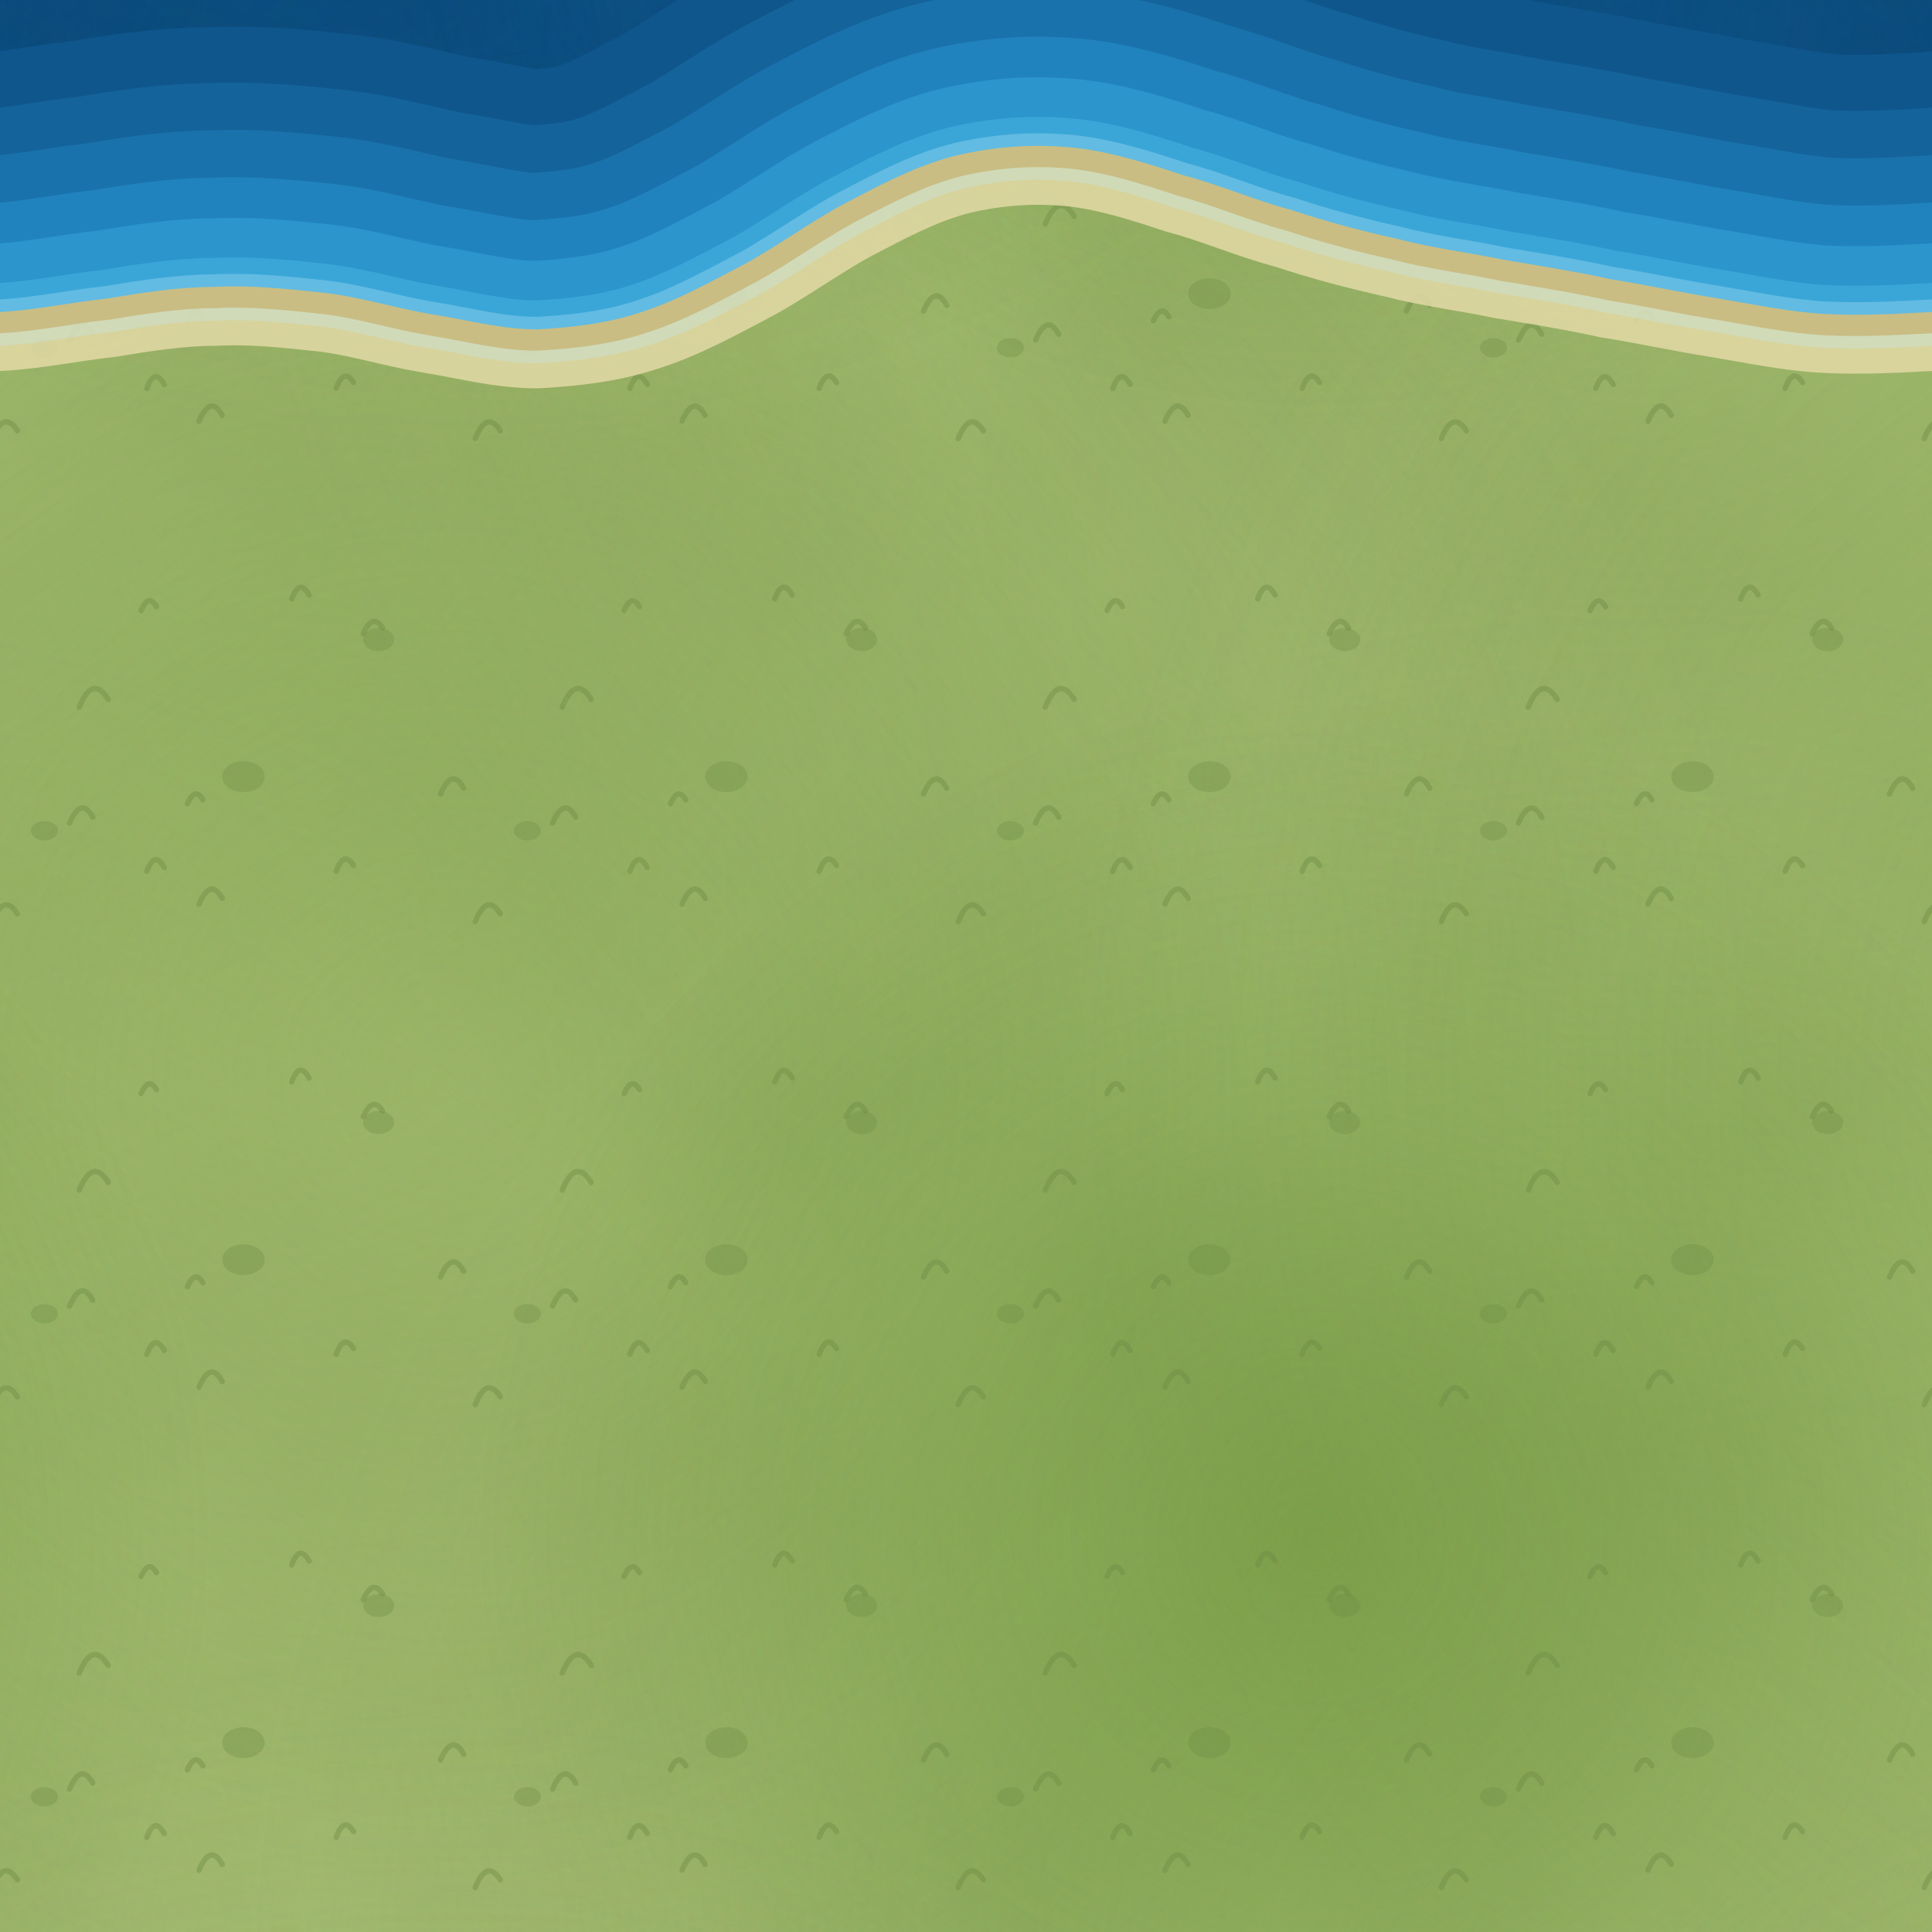
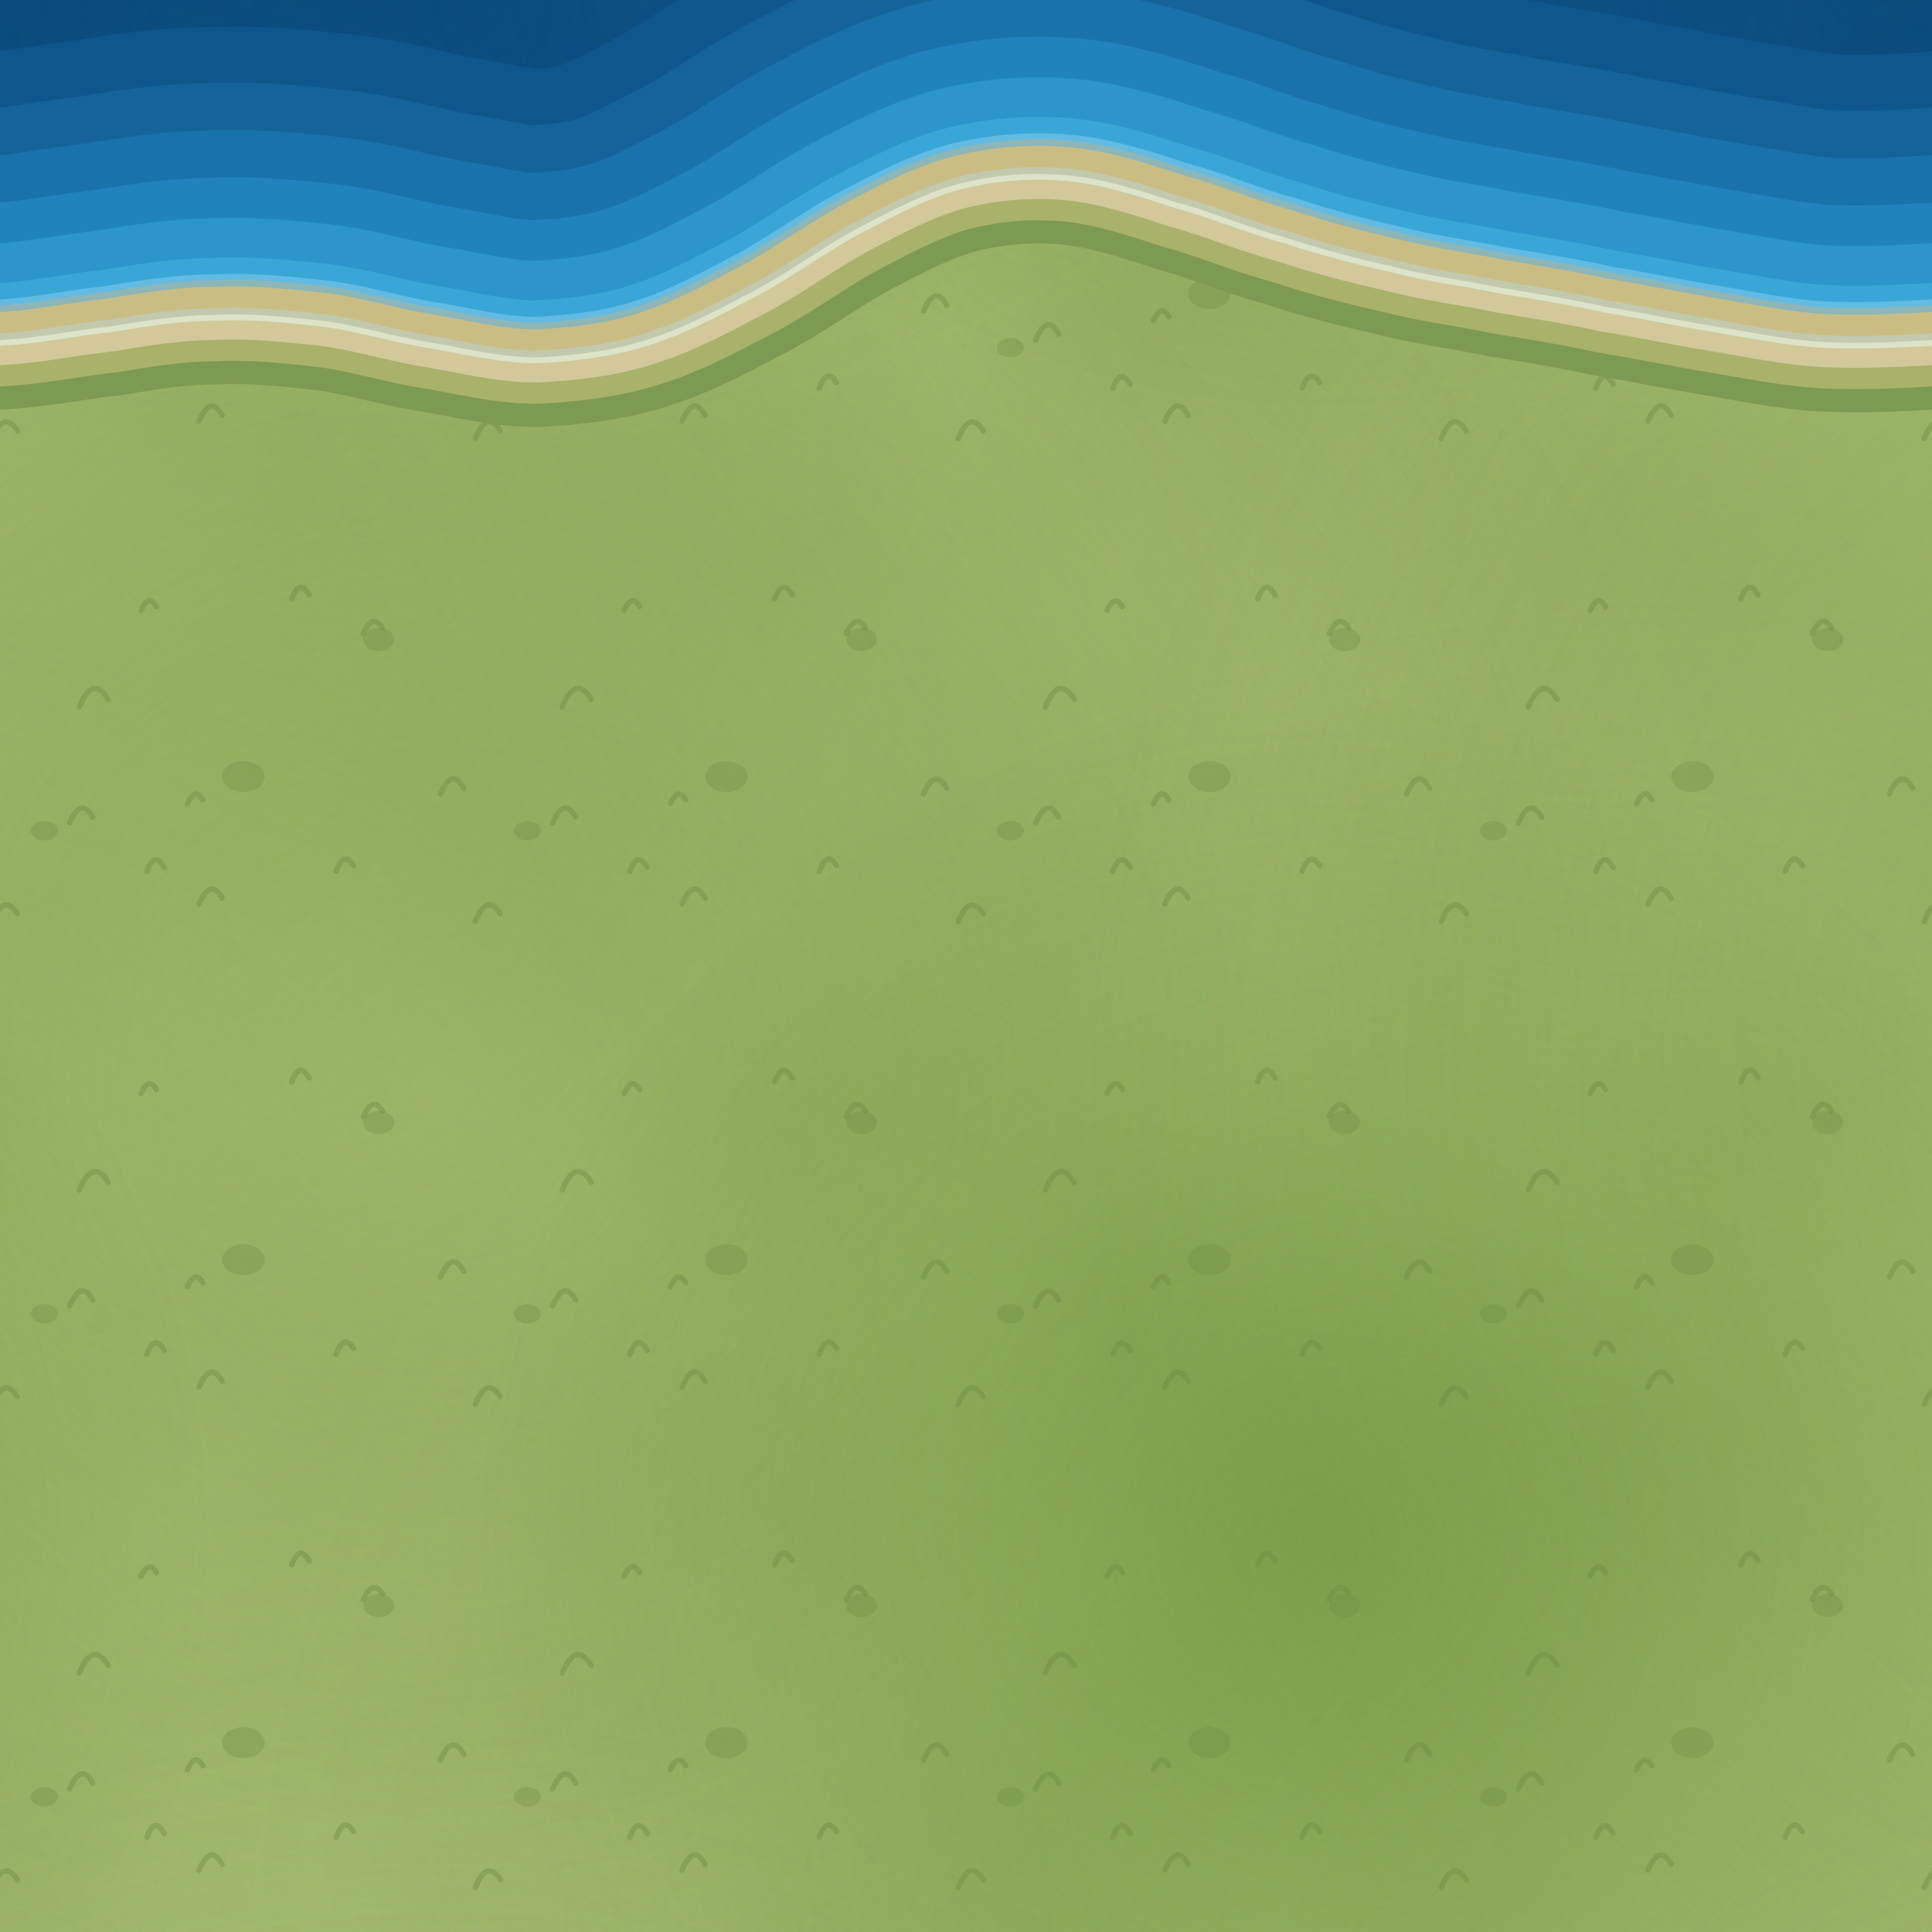
<svg xmlns="http://www.w3.org/2000/svg" viewBox="0 0 100 100" width="100" height="100" preserveAspectRatio="none">
  <defs>
    <radialGradient id="outer4g-hi">
      <stop offset="0" stop-color="#9cba6c" stop-opacity="0.34" />
      <stop offset="1" stop-color="#9cba6c" stop-opacity="0" />
    </radialGradient>
    <radialGradient id="outer4g-lo">
      <stop offset="0" stop-color="#6d8b43" stop-opacity="0.306" />
      <stop offset="1" stop-color="#6d8b43" stop-opacity="0" />
    </radialGradient>
    <pattern id="outer4g-mottle" width="50" height="50" patternUnits="userSpaceOnUse">
      <circle cx="7.8" cy="2.3" r="14.2" fill="url(#outer4g-hi)" />
      <circle cx="7.8" cy="52.3" r="14.2" fill="url(#outer4g-hi)" />
      <circle cx="57.8" cy="2.3" r="14.2" fill="url(#outer4g-hi)" />
      <circle cx="57.8" cy="52.3" r="14.2" fill="url(#outer4g-hi)" />
      <circle cx="23.4" cy="1.1" r="17" fill="url(#outer4g-lo)" />
      <circle cx="23.4" cy="51.1" r="17" fill="url(#outer4g-lo)" />
      <circle cx="-18.1" cy="3.9" r="18.9" fill="url(#outer4g-hi)" />
      <circle cx="-18.1" cy="53.9" r="18.9" fill="url(#outer4g-hi)" />
      <circle cx="31.9" cy="3.9" r="18.9" fill="url(#outer4g-hi)" />
      <circle cx="31.9" cy="53.9" r="18.9" fill="url(#outer4g-hi)" />
      <circle cx="-9.2" cy="8.5" r="11.1" fill="url(#outer4g-lo)" />
      <circle cx="-9.2" cy="58.5" r="11.1" fill="url(#outer4g-lo)" />
      <circle cx="40.8" cy="8.5" r="11.1" fill="url(#outer4g-lo)" />
      <circle cx="40.8" cy="58.5" r="11.1" fill="url(#outer4g-lo)" />
      <circle cx="10.4" cy="18.4" r="11.7" fill="url(#outer4g-lo)" />
      <circle cx="60.4" cy="18.4" r="11.7" fill="url(#outer4g-lo)" />
      <circle cx="21.4" cy="17" r="15.8" fill="url(#outer4g-hi)" />
      <circle cx="25.3" cy="23.9" r="12.7" fill="url(#outer4g-lo)" />
      <circle cx="-2.7" cy="18" r="11.9" fill="url(#outer4g-hi)" />
      <circle cx="47.3" cy="18" r="11.9" fill="url(#outer4g-hi)" />
      <circle cx="8.3" cy="29.1" r="18.3" fill="url(#outer4g-hi)" />
      <circle cx="58.3" cy="29.1" r="18.3" fill="url(#outer4g-hi)" />
      <circle cx="18.9" cy="25.9" r="19.1" fill="url(#outer4g-lo)" />
      <circle cx="68.9" cy="25.9" r="19.1" fill="url(#outer4g-lo)" />
      <circle cx="28.6" cy="32.6" r="16.1" fill="url(#outer4g-hi)" />
      <circle cx="-10.2" cy="30.1" r="18.2" fill="url(#outer4g-lo)" />
      <circle cx="39.8" cy="30.1" r="18.2" fill="url(#outer4g-lo)" />
      <circle cx="1.1" cy="-3.4" r="15.4" fill="url(#outer4g-lo)" />
      <circle cx="1.1" cy="46.6" r="15.4" fill="url(#outer4g-lo)" />
      <circle cx="51.1" cy="-3.4" r="15.4" fill="url(#outer4g-lo)" />
      <circle cx="51.1" cy="46.6" r="15.4" fill="url(#outer4g-lo)" />
      <circle cx="16.4" cy="-0.7" r="12.9" fill="url(#outer4g-hi)" />
      <circle cx="16.4" cy="49.3" r="12.9" fill="url(#outer4g-hi)" />
      <circle cx="-16.5" cy="-11.9" r="17.9" fill="url(#outer4g-lo)" />
      <circle cx="-16.5" cy="38.1" r="17.9" fill="url(#outer4g-lo)" />
      <circle cx="33.5" cy="-11.9" r="17.9" fill="url(#outer4g-lo)" />
      <circle cx="33.5" cy="38.1" r="17.9" fill="url(#outer4g-lo)" />
      <circle cx="-6.6" cy="-11" r="16.8" fill="url(#outer4g-hi)" />
      <circle cx="-6.6" cy="39" r="16.8" fill="url(#outer4g-hi)" />
      <circle cx="43.4" cy="-11" r="16.8" fill="url(#outer4g-hi)" />
      <circle cx="43.4" cy="39" r="16.8" fill="url(#outer4g-hi)" />
    </pattern>
    <radialGradient id="outer4v-hi">
      <stop offset="0" stop-color="#5d8a2c" stop-opacity="0.5" />
      <stop offset="1" stop-color="#5d8a2c" stop-opacity="0" />
    </radialGradient>
    <radialGradient id="outer4v-lo">
      <stop offset="0" stop-color="#bccb85" stop-opacity="0.45" />
      <stop offset="1" stop-color="#bccb85" stop-opacity="0" />
    </radialGradient>
    <pattern id="outer4v-mottle" width="100" height="100" patternUnits="userSpaceOnUse">
      <circle cx="15.5" cy="47" r="51.6" fill="url(#outer4v-hi)" />
      <circle cx="15.5" cy="147" r="51.6" fill="url(#outer4v-hi)" />
      <circle cx="115.5" cy="47" r="51.6" fill="url(#outer4v-hi)" />
      <circle cx="115.5" cy="147" r="51.6" fill="url(#outer4v-hi)" />
      <circle cx="-16" cy="2.5" r="71.6" fill="url(#outer4v-lo)" />
      <circle cx="-16" cy="102.5" r="71.6" fill="url(#outer4v-lo)" />
      <circle cx="84" cy="2.5" r="71.6" fill="url(#outer4v-lo)" />
      <circle cx="84" cy="102.5" r="71.6" fill="url(#outer4v-lo)" />
      <circle cx="23.5" cy="-44" r="67.4" fill="url(#outer4v-lo)" />
      <circle cx="23.5" cy="56" r="67.4" fill="url(#outer4v-lo)" />
      <circle cx="23.5" cy="156" r="67.4" fill="url(#outer4v-lo)" />
      <circle cx="123.5" cy="-44" r="67.4" fill="url(#outer4v-lo)" />
      <circle cx="123.5" cy="56" r="67.4" fill="url(#outer4v-lo)" />
      <circle cx="123.5" cy="156" r="67.4" fill="url(#outer4v-lo)" />
      <circle cx="-32" cy="-20.5" r="43.2" fill="url(#outer4v-hi)" />
      <circle cx="-32" cy="79.5" r="43.2" fill="url(#outer4v-hi)" />
      <circle cx="68" cy="-20.5" r="43.2" fill="url(#outer4v-hi)" />
      <circle cx="68" cy="79.5" r="43.2" fill="url(#outer4v-hi)" />
    </pattern>
    <pattern id="outer4-grass" width="25" height="25" patternUnits="userSpaceOnUse">
      <ellipse cx="19.6" cy="8.1" rx="0.8" ry="0.6" fill="#6d8b43" opacity=".33" />
-       <path d="M7.3 6.6q0.4 -0.9 0.8 -0.2" fill="none" stroke="#6d8b43" stroke-width=".28" stroke-linecap="round" opacity=".42" />
-       <path d="M15.1 6q0.4 -1.1 0.9 -0.2" fill="none" stroke="#6d8b43" stroke-width=".28" stroke-linecap="round" opacity=".42" />
-       <path d="M9.7 16.6q0.4 -0.9 0.8 -0.2" fill="none" stroke="#6d8b43" stroke-width=".28" stroke-linecap="round" opacity=".42" />
-       <path d="M18.8 7.8q0.5 -1.1 1 -0.3" fill="none" stroke="#6d8b43" stroke-width=".28" stroke-linecap="round" opacity=".42" />
+       <path d="M7.3 6.6q0.4 -0.9 0.8 -0.2" fill="none" stroke="#6d8b43" stroke-width="0.28" stroke-linecap="round" opacity=".42" />
+       <path d="M15.1 6q0.4 -1.1 0.9 -0.2" fill="none" stroke="#6d8b43" stroke-width="0.28" stroke-linecap="round" opacity=".42" />
+       <path d="M9.7 16.6q0.4 -0.9 0.8 -0.2" fill="none" stroke="#6d8b43" stroke-width="0.28" stroke-linecap="round" opacity=".42" />
+       <path d="M18.8 7.8q0.5 -1.1 1 -0.3" fill="none" stroke="#6d8b43" stroke-width="0.28" stroke-linecap="round" opacity=".42" />
      <ellipse cx="2.3" cy="18" rx="0.7" ry="0.5" fill="#6d8b43" opacity=".33" />
-       <path d="M3.6 17.6q0.6 -1.4 1.2 -0.3" fill="none" stroke="#6d8b43" stroke-width=".28" stroke-linecap="round" opacity=".42" />
-       <path d="M7.6 20.1q0.4 -1.1 0.9 -0.2" fill="none" stroke="#6d8b43" stroke-width=".28" stroke-linecap="round" opacity=".42" />
-       <path d="M17.4 20.1q0.4 -1.1 0.9 -0.3" fill="none" stroke="#6d8b43" stroke-width=".28" stroke-linecap="round" opacity=".42" />
-       <path d="M4.1 11.6q0.7 -1.7 1.5 -0.4" fill="none" stroke="#6d8b43" stroke-width=".28" stroke-linecap="round" opacity=".42" />
+       <path d="M3.6 17.6q0.6 -1.4 1.2 -0.3" fill="none" stroke="#6d8b43" stroke-width="0.28" stroke-linecap="round" opacity=".42" />
+       <path d="M7.6 20.1q0.4 -1.1 0.9 -0.2" fill="none" stroke="#6d8b43" stroke-width="0.28" stroke-linecap="round" opacity=".42" />
+       <path d="M17.4 20.1q0.4 -1.1 0.9 -0.3" fill="none" stroke="#6d8b43" stroke-width="0.28" stroke-linecap="round" opacity=".42" />
+       <path d="M4.1 11.6q0.7 -1.7 1.5 -0.4" fill="none" stroke="#6d8b43" stroke-width="0.28" stroke-linecap="round" opacity=".42" />
      <ellipse cx="12.6" cy="15.2" rx="1.1" ry="0.8" fill="#6d8b43" opacity=".33" />
-       <path d="M-0.4 22.7q0.6 -1.5 1.3 -0.4" fill="none" stroke="#6d8b43" stroke-width=".28" stroke-linecap="round" opacity=".42" />
-       <path d="M24.6 22.7q0.6 -1.5 1.3 -0.4" fill="none" stroke="#6d8b43" stroke-width=".28" stroke-linecap="round" opacity=".42" />
-       <path d="M10.3 21.8q0.6 -1.4 1.2 -0.3" fill="none" stroke="#6d8b43" stroke-width=".28" stroke-linecap="round" opacity=".42" />
-       <path d="M22.8 16.1q0.6 -1.4 1.2 -0.3" fill="none" stroke="#6d8b43" stroke-width=".28" stroke-linecap="round" opacity=".42" />
+       <path d="M-0.4 22.7q0.6 -1.5 1.3 -0.4" fill="none" stroke="#6d8b43" stroke-width="0.28" stroke-linecap="round" opacity=".42" />
+       <path d="M24.6 22.7q0.6 -1.5 1.3 -0.4" fill="none" stroke="#6d8b43" stroke-width="0.28" stroke-linecap="round" opacity=".42" />
+       <path d="M10.3 21.8q0.6 -1.4 1.2 -0.3" fill="none" stroke="#6d8b43" stroke-width="0.28" stroke-linecap="round" opacity=".42" />
+       <path d="M22.8 16.1q0.6 -1.4 1.2 -0.3" fill="none" stroke="#6d8b43" stroke-width="0.28" stroke-linecap="round" opacity=".42" />
    </pattern>
    <radialGradient id="outer4w-hi">
      <stop offset="0" stop-color="#12639f" stop-opacity="0.16" />
      <stop offset="1" stop-color="#12639f" stop-opacity="0" />
    </radialGradient>
    <radialGradient id="outer4w-lo">
      <stop offset="0" stop-color="#08416e" stop-opacity="0.144" />
      <stop offset="1" stop-color="#08416e" stop-opacity="0" />
    </radialGradient>
    <pattern id="outer4w-mottle" width="50" height="50" patternUnits="userSpaceOnUse">
      <circle cx="-7.8" cy="2.3" r="14.2" fill="url(#outer4w-hi)" />
      <circle cx="-7.8" cy="52.3" r="14.2" fill="url(#outer4w-hi)" />
      <circle cx="42.2" cy="2.3" r="14.2" fill="url(#outer4w-hi)" />
      <circle cx="42.2" cy="52.3" r="14.2" fill="url(#outer4w-hi)" />
      <circle cx="26.6" cy="1.1" r="17" fill="url(#outer4w-lo)" />
      <circle cx="26.6" cy="51.1" r="17" fill="url(#outer4w-lo)" />
      <circle cx="18.1" cy="3.9" r="18.9" fill="url(#outer4w-hi)" />
      <circle cx="18.1" cy="53.9" r="18.9" fill="url(#outer4w-hi)" />
      <circle cx="68.1" cy="3.9" r="18.9" fill="url(#outer4w-hi)" />
      <circle cx="68.1" cy="53.9" r="18.9" fill="url(#outer4w-hi)" />
      <circle cx="9.2" cy="8.5" r="11.1" fill="url(#outer4w-lo)" />
      <circle cx="9.2" cy="58.5" r="11.1" fill="url(#outer4w-lo)" />
      <circle cx="59.2" cy="8.5" r="11.1" fill="url(#outer4w-lo)" />
      <circle cx="59.2" cy="58.5" r="11.1" fill="url(#outer4w-lo)" />
      <circle cx="-10.4" cy="18.4" r="11.7" fill="url(#outer4w-lo)" />
      <circle cx="39.6" cy="18.4" r="11.7" fill="url(#outer4w-lo)" />
      <circle cx="28.6" cy="17" r="15.8" fill="url(#outer4w-hi)" />
      <circle cx="24.7" cy="23.9" r="12.7" fill="url(#outer4w-lo)" />
      <circle cx="2.7" cy="18" r="11.9" fill="url(#outer4w-hi)" />
      <circle cx="52.7" cy="18" r="11.9" fill="url(#outer4w-hi)" />
      <circle cx="-8.3" cy="29.1" r="18.3" fill="url(#outer4w-hi)" />
      <circle cx="41.7" cy="29.1" r="18.3" fill="url(#outer4w-hi)" />
      <circle cx="-18.9" cy="25.9" r="19.1" fill="url(#outer4w-lo)" />
      <circle cx="31.1" cy="25.9" r="19.1" fill="url(#outer4w-lo)" />
      <circle cx="21.4" cy="32.6" r="16.1" fill="url(#outer4w-hi)" />
      <circle cx="10.2" cy="30.1" r="18.2" fill="url(#outer4w-lo)" />
      <circle cx="60.2" cy="30.1" r="18.2" fill="url(#outer4w-lo)" />
      <circle cx="-1.1" cy="-3.4" r="15.4" fill="url(#outer4w-lo)" />
      <circle cx="-1.1" cy="46.6" r="15.4" fill="url(#outer4w-lo)" />
      <circle cx="48.9" cy="-3.4" r="15.4" fill="url(#outer4w-lo)" />
      <circle cx="48.9" cy="46.6" r="15.4" fill="url(#outer4w-lo)" />
      <circle cx="33.6" cy="-0.7" r="12.9" fill="url(#outer4w-hi)" />
      <circle cx="33.6" cy="49.3" r="12.9" fill="url(#outer4w-hi)" />
      <circle cx="16.5" cy="-11.9" r="17.9" fill="url(#outer4w-lo)" />
      <circle cx="16.5" cy="38.1" r="17.9" fill="url(#outer4w-lo)" />
      <circle cx="66.5" cy="-11.9" r="17.9" fill="url(#outer4w-lo)" />
      <circle cx="66.5" cy="38.1" r="17.9" fill="url(#outer4w-lo)" />
      <circle cx="6.6" cy="-11" r="16.8" fill="url(#outer4w-hi)" />
      <circle cx="6.6" cy="39" r="16.8" fill="url(#outer4w-hi)" />
      <circle cx="56.6" cy="-11" r="16.8" fill="url(#outer4w-hi)" />
      <circle cx="56.6" cy="39" r="16.8" fill="url(#outer4w-hi)" />
    </pattern>
    <path id="outer4-land" d="M-11.1 16C-10.2 16.2 -7.4 16.7 -5.6 16.8C-3.7 16.9 -1.9 16.8 0 16.7C1.9 16.6 3.7 16.2 5.6 16C7.4 15.7 9.3 15.4 11.1 15.4C13 15.3 14.8 15.5 16.7 15.7C18.5 15.9 20.4 16.5 22.2 16.8C24.1 17.1 25.9 17.6 27.8 17.6C29.6 17.5 31.5 17.3 33.3 16.7C35.2 16.1 37 15.1 38.9 14.1C40.7 13.1 42.6 11.7 44.4 10.8C46.3 9.8 48.1 8.9 50 8.5C51.9 8.1 53.7 8 55.6 8.2C57.4 8.4 59.3 9 61.1 9.6C63 10.1 64.8 10.9 66.7 11.4C68.5 12 70.4 12.5 72.2 12.9C74.1 13.4 75.9 13.6 77.8 14C79.6 14.3 81.5 14.6 83.3 15C85.2 15.3 87 15.7 88.9 16C90.7 16.3 92.6 16.7 94.4 16.8C96.3 16.9 98.1 16.8 100 16.7C101.9 16.6 103.7 16.2 105.6 16C107.4 15.7 110.2 15.5 111.1 15.4L112 112L-12 112L-12 14Z" />
    <path id="outer4-coast" d="M-11.1 16C-10.2 16.2 -7.4 16.7 -5.6 16.8C-3.7 16.9 -1.9 16.8 0 16.7C1.9 16.6 3.7 16.2 5.6 16C7.4 15.7 9.3 15.4 11.1 15.4C13 15.3 14.8 15.5 16.7 15.7C18.5 15.9 20.4 16.5 22.2 16.8C24.1 17.1 25.9 17.6 27.8 17.6C29.6 17.5 31.5 17.3 33.3 16.7C35.2 16.1 37 15.1 38.9 14.1C40.7 13.1 42.6 11.7 44.4 10.8C46.3 9.8 48.1 8.9 50 8.5C51.9 8.1 53.7 8 55.6 8.2C57.4 8.4 59.3 9 61.1 9.6C63 10.1 64.8 10.9 66.7 11.4C68.5 12 70.4 12.5 72.2 12.9C74.1 13.4 75.9 13.6 77.8 14C79.6 14.3 81.5 14.6 83.3 15C85.2 15.3 87 15.7 88.9 16C90.7 16.3 92.6 16.7 94.4 16.8C96.3 16.9 98.1 16.8 100 16.7C101.9 16.6 103.7 16.2 105.6 16C107.4 15.7 110.2 15.5 111.1 15.4" />
    <clipPath id="outer4-clip">
      <use href="#outer4-land" />
    </clipPath>
  </defs>
  <rect x="-12" y="-12" width="124" height="124" fill="#0a4a7a" />
  <rect x="-12" y="-12" width="124" height="124" fill="url(#outer4w-mottle)" />
  <use href="#outer4-coast" fill="none" stroke="#0f568d" stroke-width="28" stroke-linejoin="round" stroke-linecap="butt" />
  <use href="#outer4-coast" fill="none" stroke="#14639b" stroke-width="22.2" stroke-linejoin="round" stroke-linecap="butt" />
  <use href="#outer4-coast" fill="none" stroke="#1a72ac" stroke-width="17.3" stroke-linejoin="round" stroke-linecap="butt" />
  <use href="#outer4-coast" fill="none" stroke="#2183bd" stroke-width="12.4" stroke-linejoin="round" stroke-linecap="butt" />
  <use href="#outer4-coast" fill="none" stroke="#2b95cc" stroke-width="8.2" stroke-linejoin="round" stroke-linecap="butt" />
  <use href="#outer4-coast" fill="none" stroke="#3aa6d8" stroke-width="4.1" stroke-linejoin="round" stroke-linecap="butt" />
  <use href="#outer4-land" fill="#86a556" />
  <g clip-path="url(#outer4-clip)">
    <rect x="-12" y="-12" width="124" height="124" fill="url(#outer4g-mottle)" />
    <rect x="-12" y="-12" width="124" height="124" fill="url(#outer4v-mottle)" />
    <rect x="-12" y="-12" width="124" height="124" fill="url(#outer4-grass)" />
-     <use href="#outer4-coast" fill="none" stroke="#e3d9a6" stroke-width="5" stroke-linejoin="round" stroke-linecap="butt" opacity=".85" />
+     <use href="#outer4-coast" fill="none" stroke="#7d9a52" stroke-width="9" stroke-linejoin="round" stroke-linecap="butt" />
+     <use href="#outer4-coast" fill="none" stroke="#a8b26a" stroke-width="6.6" stroke-linejoin="round" stroke-linecap="butt" />
+     <use href="#outer4-coast" fill="none" stroke="#d2c89a" stroke-width="4.4" stroke-linejoin="round" stroke-linecap="butt" />
+     <use href="#outer4-coast" fill="none" stroke="#e8dfb4" stroke-width="2.4" stroke-linejoin="round" stroke-linecap="butt" />
  </g>
+   <use href="#outer4-coast" fill="none" stroke="#a89b6d" stroke-width="1.8" stroke-linejoin="round" stroke-linecap="butt" opacity=".55" />
  <use href="#outer4-coast" fill="none" stroke="#bfeaf7" stroke-width="2.4" stroke-linejoin="round" stroke-linecap="butt" opacity=".3" />
  <use href="#outer4-coast" fill="none" stroke="#c9bd84" stroke-width="1.1" stroke-linejoin="round" stroke-linecap="butt" />
</svg>
